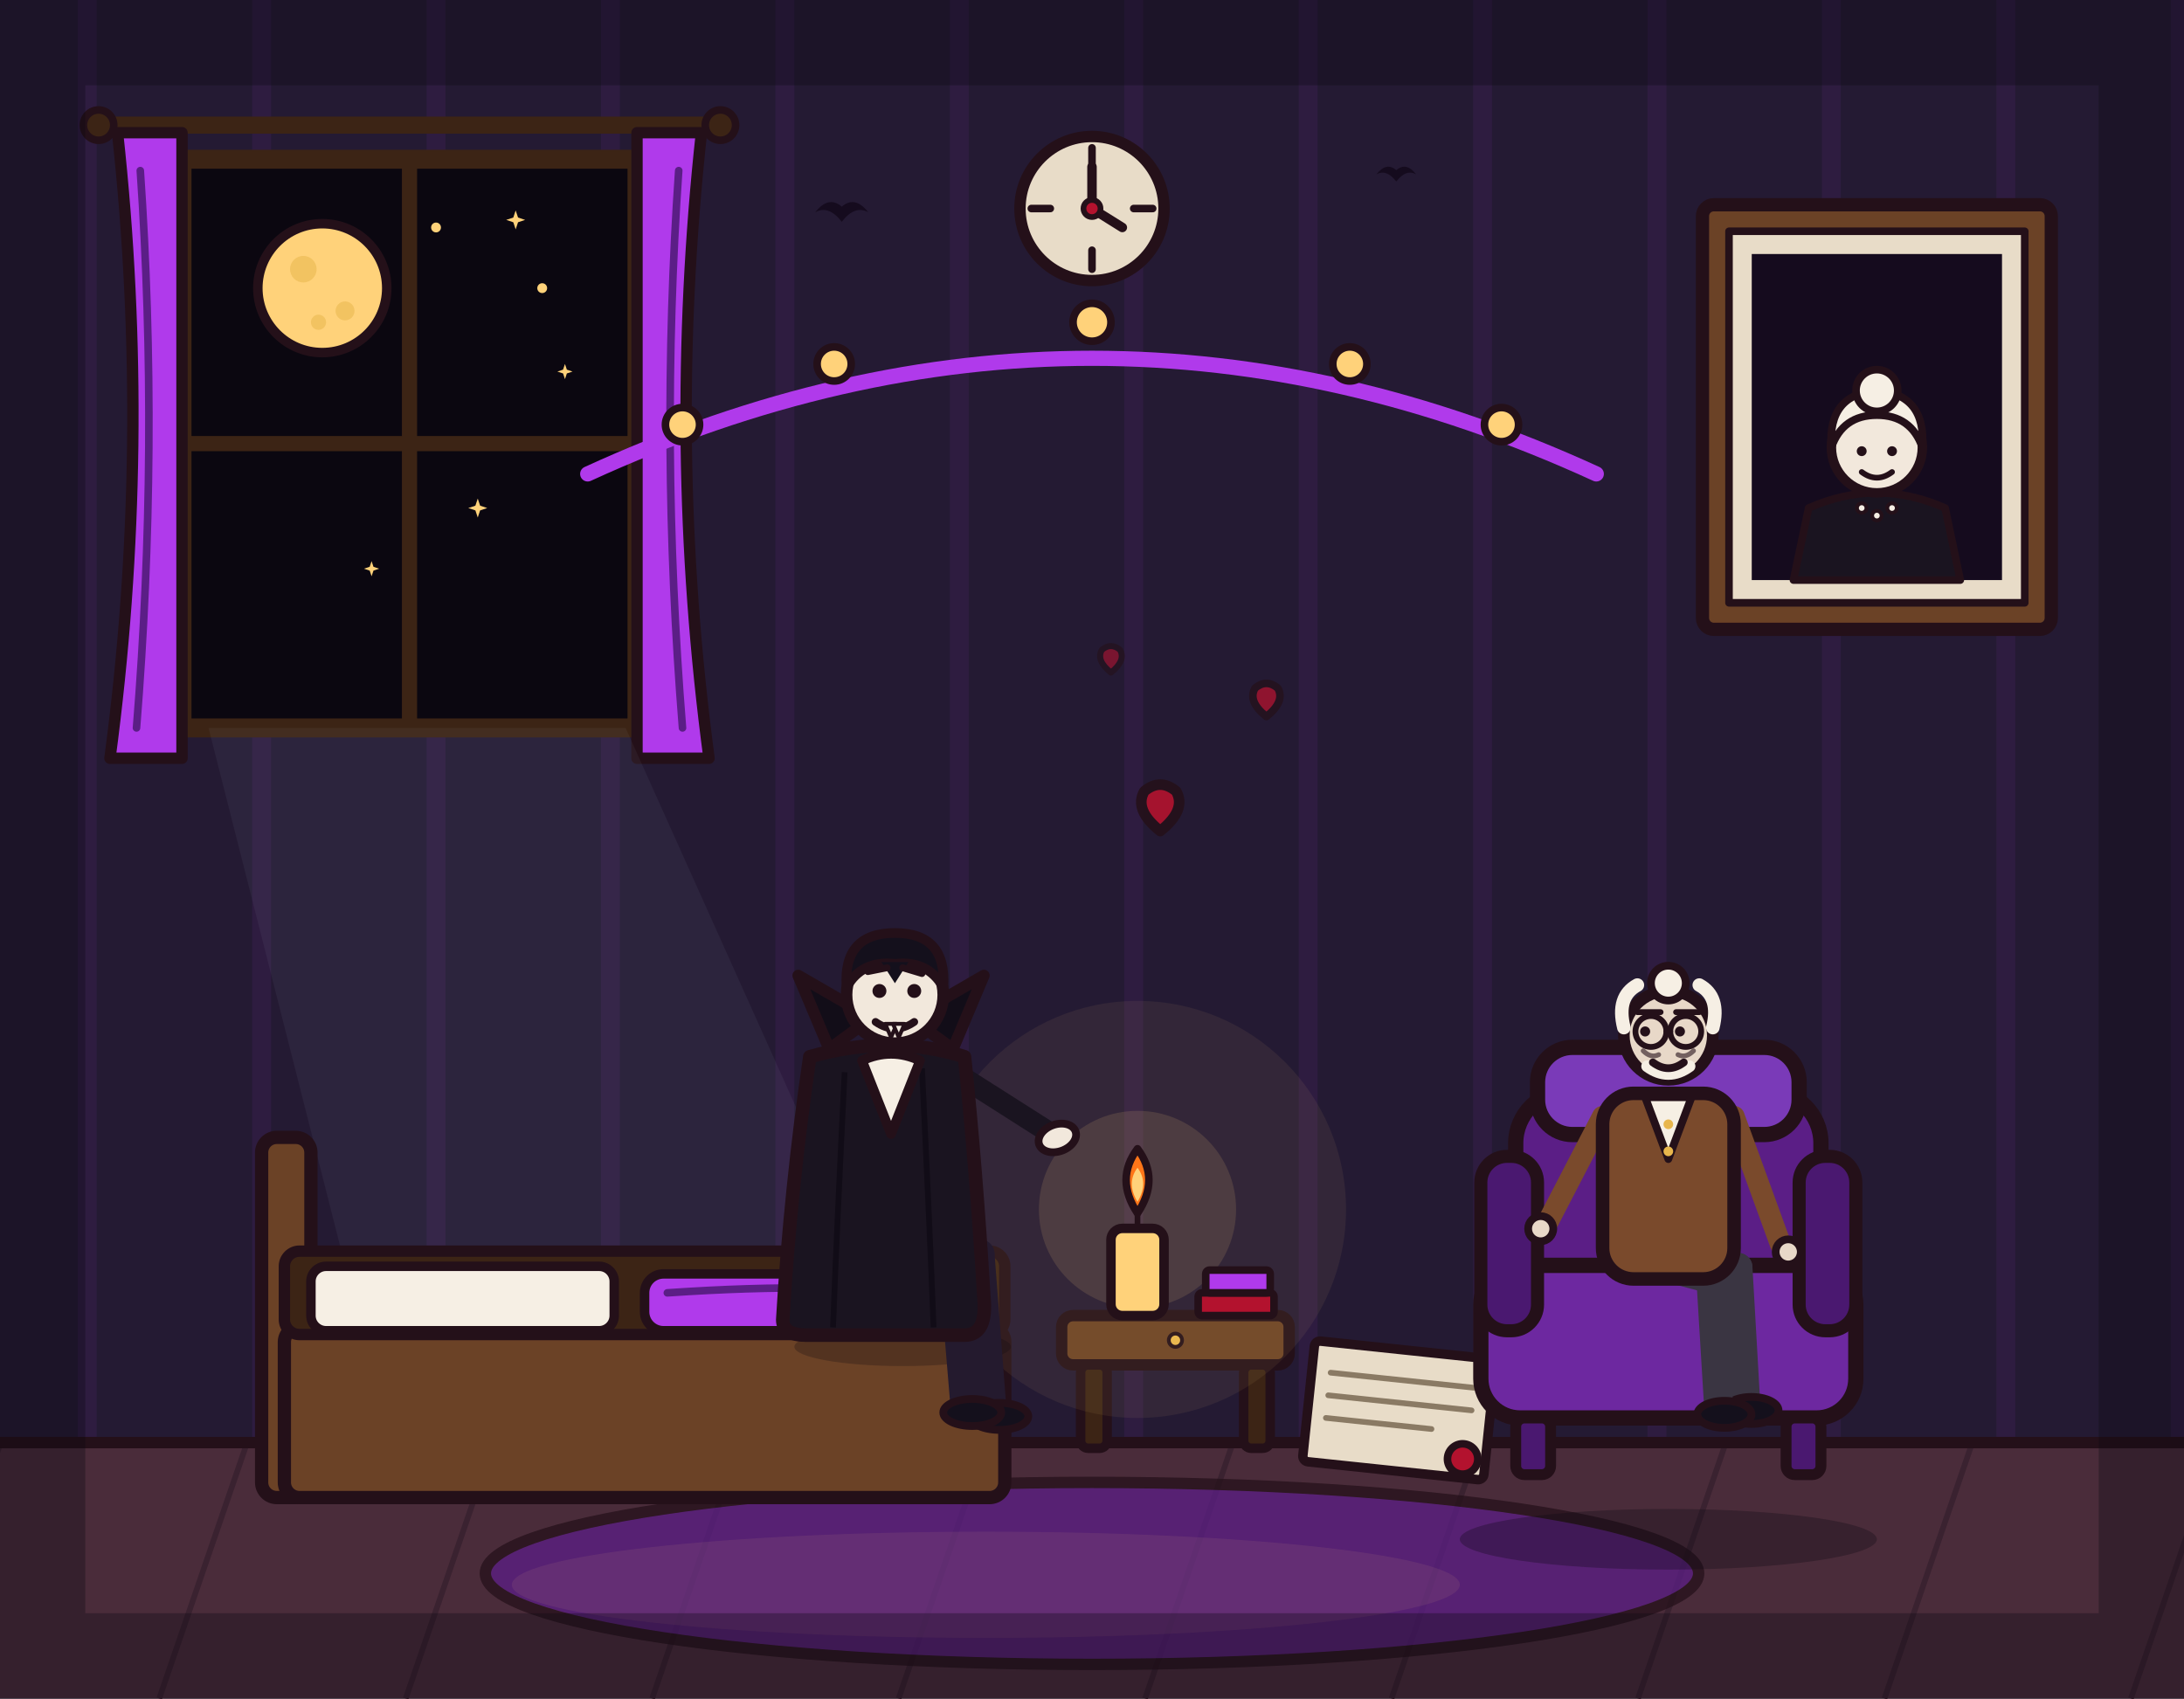
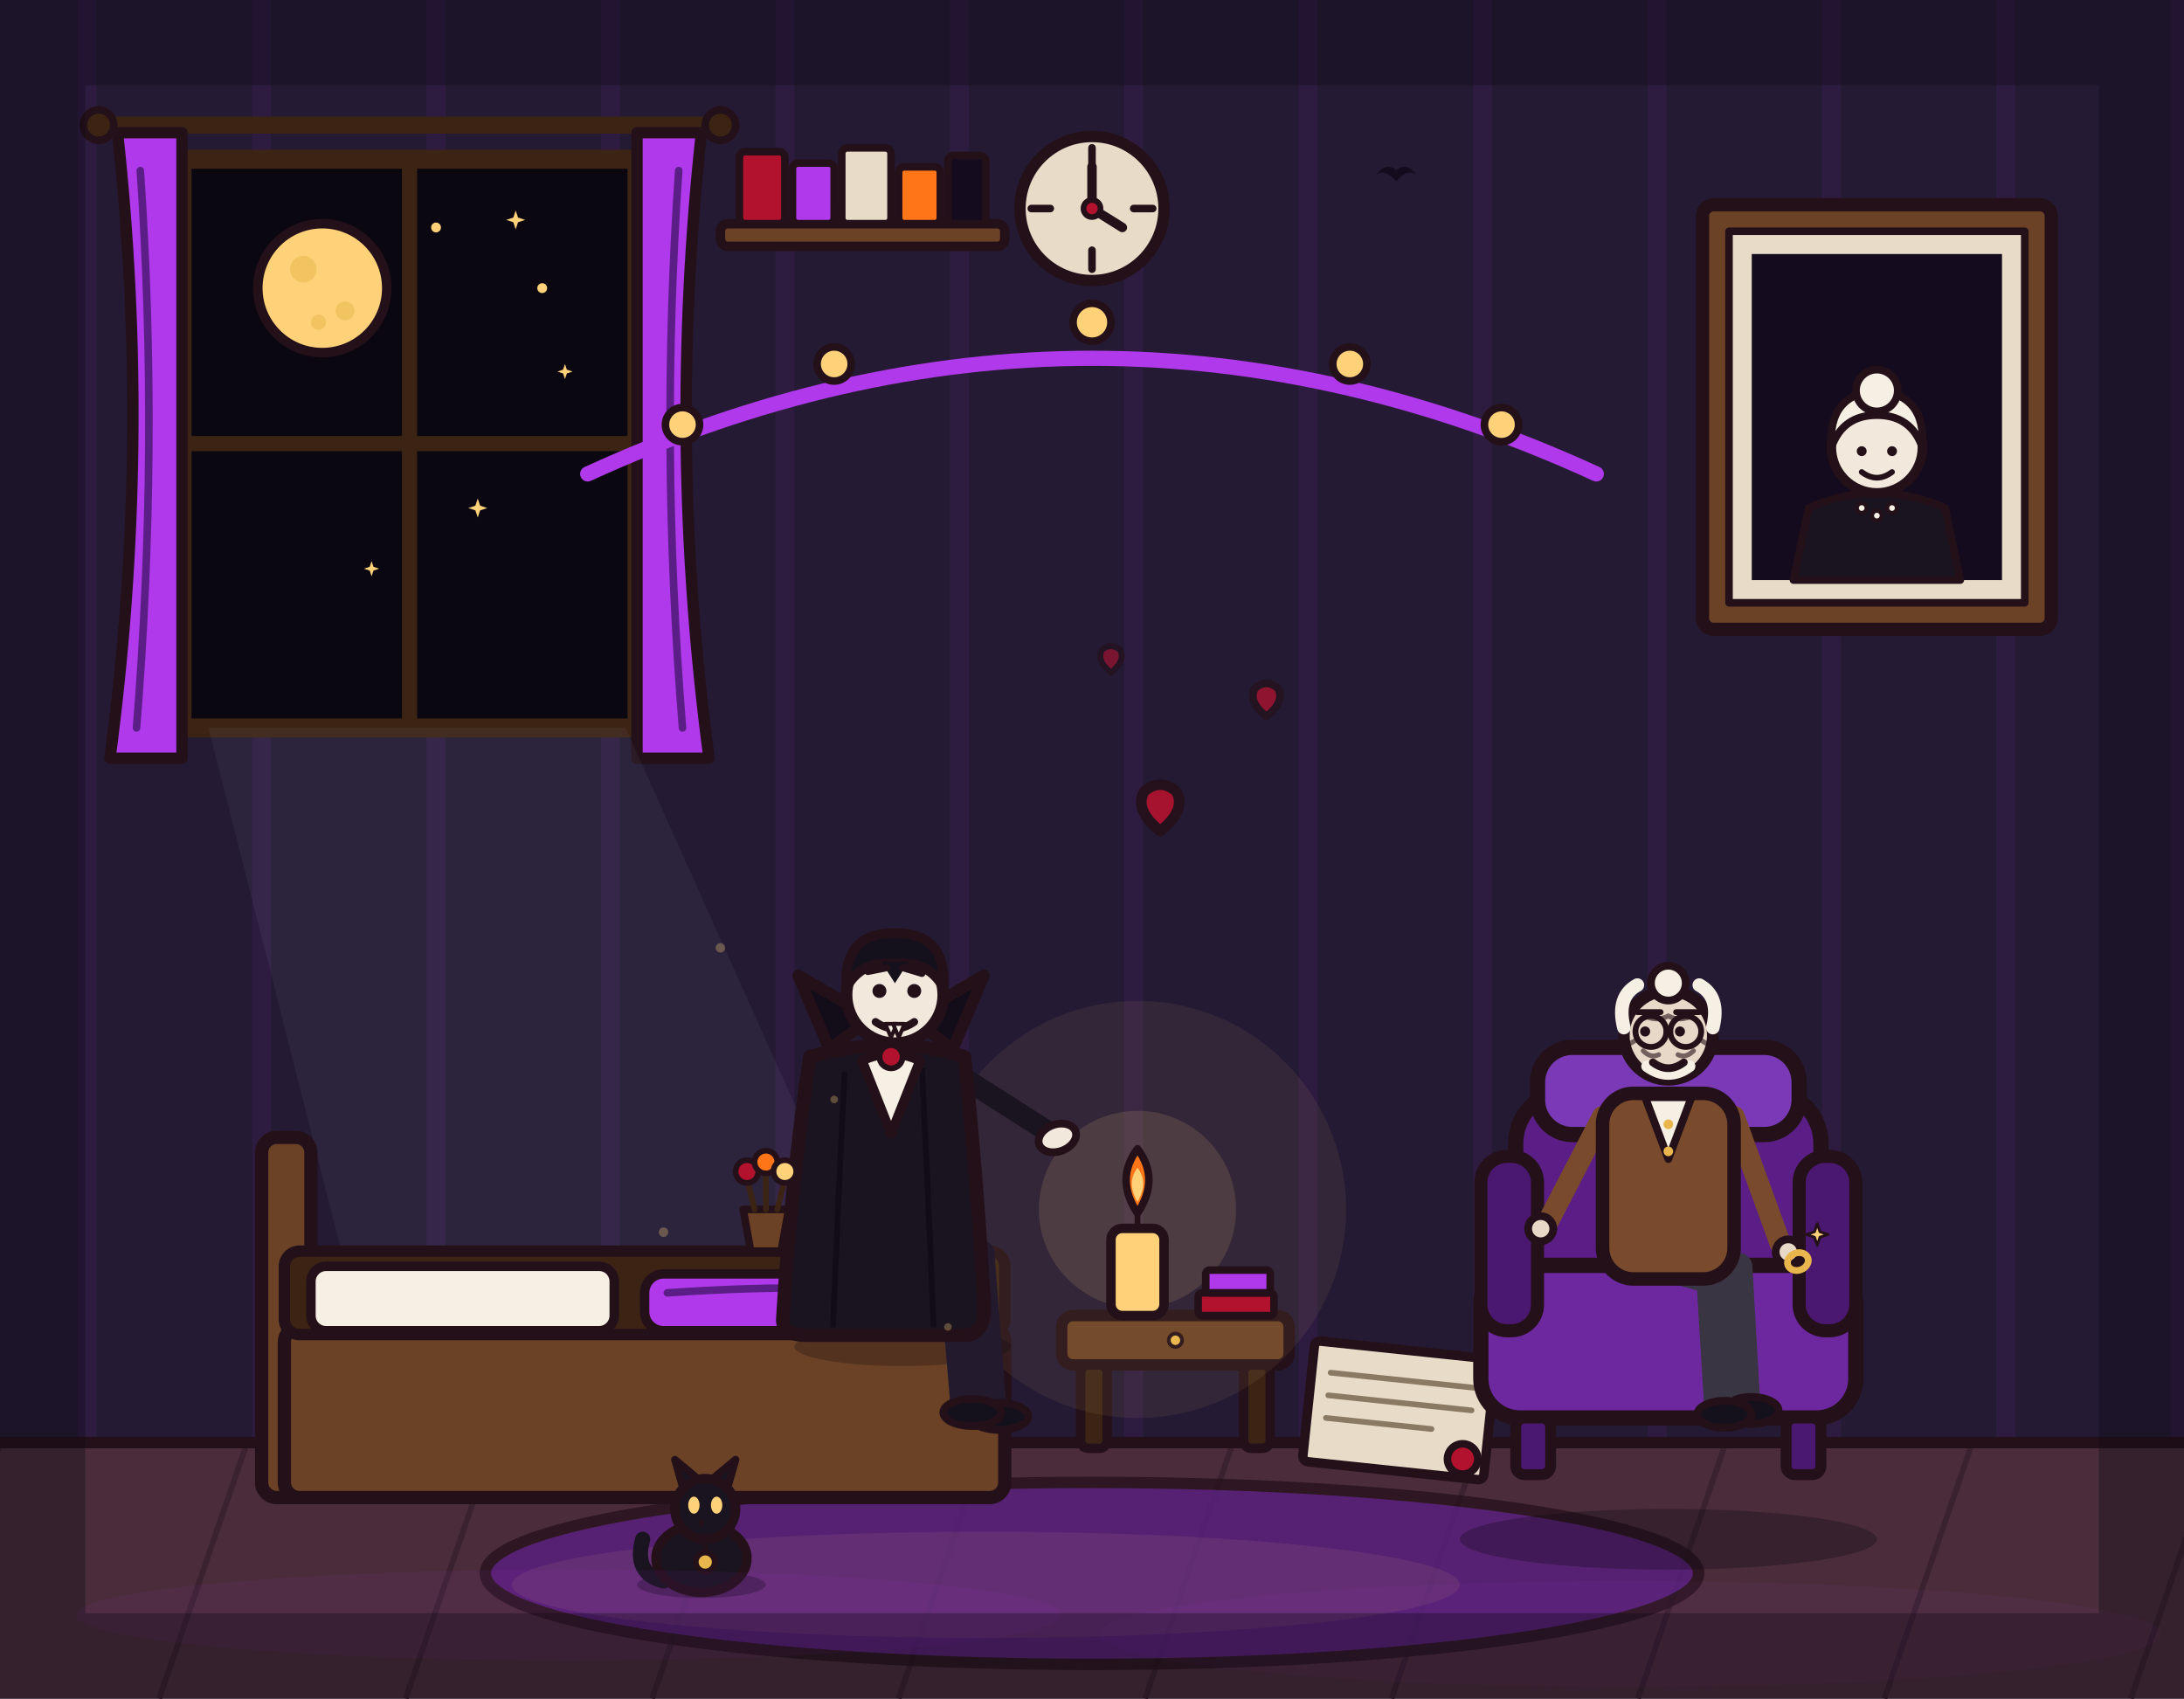
<svg xmlns="http://www.w3.org/2000/svg" viewBox="0 0 1152 896" width="1152" height="896">
  <rect x="0" y="0" width="1152" height="896" fill="#241a33" />
  <path d="M46 0V762M138 0V762M230 0V762M322 0V762M414 0V762M506 0V762M598 0V762M690 0V762M782 0V762M874 0V762M966 0V762M1058 0V762M1150 0V762" stroke="#b03aeb" stroke-width="10" opacity=".07" fill="none" />
  <path d="M0 0 Q7 -9 14 -3 Q21 -9 28 0 Q21 -4 14 5 Q7 -4 0 0 Z" transform="translate(430 112)" fill="#150b1e" />
  <path d="M0 0 Q7 -9 14 -3 Q21 -9 28 0 Q21 -4 14 5 Q7 -4 0 0 Z" transform="translate(726 92) scale(.75)" fill="#150b1e" />
  <line x1="52" y1="66" x2="380" y2="66" stroke="#3c2415" stroke-width="9" stroke-linecap="round" />
  <circle cx="52" cy="66" r="8" fill="#3c2415" stroke="#241019" stroke-width="4" stroke-linejoin="round" />
  <circle cx="380" cy="66" r="8" fill="#3c2415" stroke="#241019" stroke-width="4" stroke-linejoin="round" />
  <rect x="96" y="84" width="240" height="300" fill="#0b0710" stroke="#3c2415" stroke-width="10" stroke-linejoin="round" />
  <circle cx="170" cy="152" r="34" fill="#ffd27a" stroke="#241019" stroke-width="5" stroke-linejoin="round" />
  <circle cx="160" cy="142" r="7" fill="#e8b64c" opacity=".55" />
  <circle cx="182" cy="164" r="5" fill="#e8b64c" opacity=".55" />
  <circle cx="168" cy="170" r="4" fill="#e8b64c" opacity=".55" />
  <path d="M0 -1 L0.25 -0.25 L1 0 L0.25 0.25 L0 1 L-0.25 0.25 L-1 0 L-0.25 -0.25 Z" transform="translate(272 116) scale(5)" fill="#ffd27a" />
  <path d="M0 -1 L0.25 -0.25 L1 0 L0.25 0.25 L0 1 L-0.25 0.25 L-1 0 L-0.25 -0.25 Z" transform="translate(298 196) scale(4)" fill="#ffd27a" />
  <path d="M0 -1 L0.25 -0.25 L1 0 L0.25 0.25 L0 1 L-0.25 0.25 L-1 0 L-0.25 -0.25 Z" transform="translate(252 268) scale(5)" fill="#ffd27a" />
  <path d="M0 -1 L0.25 -0.25 L1 0 L0.25 0.25 L0 1 L-0.25 0.25 L-1 0 L-0.25 -0.25 Z" transform="translate(196 300) scale(4)" fill="#ffd27a" />
  <circle cx="286" cy="152" r="2.6" fill="#ffd27a" />
  <circle cx="230" cy="120" r="2.6" fill="#ffd27a" />
  <line x1="216" y1="84" x2="216" y2="384" stroke="#3c2415" stroke-width="8" />
  <line x1="96" y1="234" x2="336" y2="234" stroke="#3c2415" stroke-width="8" />
  <path d="M62 70 L96 70 L96 400 L58 400 Q80 235 62 70 Z" fill="#b03aeb" stroke="#241019" stroke-width="6" stroke-linejoin="round" />
  <path d="M370 70 L336 70 L336 400 L374 400 Q352 235 370 70 Z" fill="#b03aeb" stroke="#241019" stroke-width="6" stroke-linejoin="round" />
  <path d="M74 90 Q84 235 72 384" fill="none" stroke="#5b1e86" stroke-width="4" stroke-linecap="round" />
  <path d="M358 90 Q348 235 360 384" fill="none" stroke="#5b1e86" stroke-width="4" stroke-linecap="round" />
  <path d="M110 384 L330 384 L560 896 L240 896 Z" fill="#cfe6f8" opacity=".05" />
  <rect x="898" y="108" width="184" height="224" rx="6" fill="#6b4226" stroke="#241019" stroke-width="7" stroke-linejoin="round" />
  <rect x="912" y="122" width="156" height="196" fill="#e8dcc8" stroke="#241019" stroke-width="4" stroke-linejoin="round" />
  <rect x="924" y="134" width="132" height="172" fill="#150b1e" />
  <path d="M946 306 L954 268 Q990 252 1026 268 L1034 306 Z" fill="#1a1420" stroke="#241019" stroke-width="4" stroke-linejoin="round" />
  <circle cx="990" cy="236" r="24" fill="#f2e8dc" stroke="#241019" stroke-width="5" stroke-linejoin="round" />
  <path d="M966 236 Q964 208 990 206 Q1016 208 1014 236 Q1008 219 990 219 Q972 219 966 236 Z" fill="#f6efe4" stroke="#241019" stroke-width="4" stroke-linejoin="round" />
  <circle cx="990" cy="206" r="11" fill="#f6efe4" stroke="#241019" stroke-width="4" stroke-linejoin="round" />
  <circle cx="982" cy="238" r="2.6" fill="#241019" />
  <circle cx="998" cy="238" r="2.6" fill="#241019" />
  <path d="M982 249 Q990 255 998 249" fill="none" stroke="#241019" stroke-width="3" stroke-linecap="round" />
  <circle cx="982" cy="268" r="2.5" fill="#f6efe4" stroke="#241019" stroke-width="2" />
  <circle cx="990" cy="272" r="2.5" fill="#f6efe4" stroke="#241019" stroke-width="2" />
  <circle cx="998" cy="268" r="2.5" fill="#f6efe4" stroke="#241019" stroke-width="2" />
  <circle cx="576" cy="110" r="38" fill="#e8dcc8" stroke="#241019" stroke-width="6" stroke-linejoin="round" />
  <line x1="576" y1="78" x2="576" y2="88" stroke="#241019" stroke-width="4" stroke-linecap="round" />
  <line x1="608" y1="110" x2="598" y2="110" stroke="#241019" stroke-width="4" stroke-linecap="round" />
  <line x1="576" y1="142" x2="576" y2="132" stroke="#241019" stroke-width="4" stroke-linecap="round" />
  <line x1="544" y1="110" x2="554" y2="110" stroke="#241019" stroke-width="4" stroke-linecap="round" />
  <line x1="576" y1="110" x2="576" y2="88" stroke="#241019" stroke-width="5" stroke-linecap="round" />
  <line x1="576" y1="110" x2="592" y2="120" stroke="#241019" stroke-width="5" stroke-linecap="round" />
  <circle cx="576" cy="110" r="4.5" fill="#b3122e" stroke="#241019" stroke-width="3" />
  <path d="M310 250 Q576 128 842 250" fill="none" stroke="#b03aeb" stroke-width="8" stroke-linecap="round" />
  <circle cx="360" cy="224" r="9" fill="#ffd27a" stroke="#241019" stroke-width="4" />
  <circle cx="440" cy="192" r="9" fill="#ffd27a" stroke="#241019" stroke-width="4" />
  <circle cx="576" cy="170" r="10" fill="#ffd27a" stroke="#241019" stroke-width="4" />
  <circle cx="712" cy="192" r="9" fill="#ffd27a" stroke="#241019" stroke-width="4" />
  <circle cx="792" cy="224" r="9" fill="#ffd27a" stroke="#241019" stroke-width="4" />
  <rect x="0" y="760" width="1152" height="136" fill="#4a2c3a" />
  <path d="M0 762 L-46 896M130 762 L84 896M260 762 L214 896M390 762 L344 896M520 762 L474 896M650 762 L604 896M780 762 L734 896M910 762 L864 896M1040 762 L994 896M1170 762 L1124 896" stroke="#3a2230" stroke-width="3" fill="none" />
  <line x1="0" y1="761" x2="1152" y2="761" stroke="#241019" stroke-width="6" stroke-linecap="round" />
  <ellipse cx="576" cy="830" rx="320" ry="48" fill="#5b1e86" stroke="#241019" stroke-width="6" stroke-linejoin="round" opacity=".75" />
  <rect x="138" y="600" width="26" height="190" rx="8" fill="#6b4226" stroke="#241019" stroke-width="7" stroke-linejoin="round" />
  <rect x="150" y="700" width="380" height="90" rx="8" fill="#6b4226" stroke="#241019" stroke-width="7" stroke-linejoin="round" />
  <rect x="150" y="660" width="380" height="44" rx="8" fill="#3c2415" stroke="#241019" stroke-width="6" stroke-linejoin="round" />
  <rect x="164" y="668" width="160" height="34" rx="8" fill="#f6efe4" stroke="#241019" stroke-width="5" stroke-linejoin="round" />
  <rect x="340" y="672" width="167" height="30" rx="10" fill="#b03aeb" stroke="#241019" stroke-width="5" stroke-linejoin="round" />
  <path d="M352 682 Q440 676 494 684" fill="none" stroke="#5b1e86" stroke-width="4" stroke-linecap="round" />
  <rect x="560" y="694" width="120" height="26" rx="6" fill="#6b4226" stroke="#241019" stroke-width="6" stroke-linejoin="round" />
  <rect x="570" y="720" width="14" height="44" rx="4" fill="#3c2415" stroke="#241019" stroke-width="5" stroke-linejoin="round" />
  <rect x="656" y="720" width="14" height="44" rx="4" fill="#3c2415" stroke="#241019" stroke-width="5" stroke-linejoin="round" />
  <circle cx="620" cy="707" r="3.5" fill="#e8b64c" stroke="#241019" stroke-width="2" />
  <circle cx="600" cy="638" r="110" fill="#ffd27a" opacity=".07" />
  <circle cx="600" cy="638" r="52" fill="#ffd27a" opacity=".13" />
  <rect x="632" y="682" width="40" height="12" rx="2" fill="#b3122e" stroke="#241019" stroke-width="4" stroke-linejoin="round" />
  <rect x="636" y="670" width="34" height="12" rx="2" fill="#b03aeb" stroke="#241019" stroke-width="4" stroke-linejoin="round" />
  <rect x="586" y="648" width="28" height="46" rx="6" fill="#ffd27a" stroke="#241019" stroke-width="5" stroke-linejoin="round" />
  <line x1="600" y1="648" x2="600" y2="640" stroke="#241019" stroke-width="3" stroke-linecap="round" />
  <path d="M600 640 Q588 622 600 606 Q612 622 600 640 Z" fill="#ff7518" stroke="#241019" stroke-width="4" stroke-linejoin="round" />
  <path d="M600 634 Q594 624 600 616 Q606 624 600 634 Z" fill="#ffd27a" />
  <g transform="rotate(6 738 744)">
    <rect x="690" y="712" width="96" height="64" rx="3" fill="#e8dcc8" stroke="#241019" stroke-width="5" stroke-linejoin="round" />
    <line x1="700" y1="728" x2="776" y2="728" stroke="#8a7a64" stroke-width="3" stroke-linecap="round" />
    <line x1="700" y1="740" x2="776" y2="740" stroke="#8a7a64" stroke-width="3" stroke-linecap="round" />
    <line x1="700" y1="752" x2="756" y2="752" stroke="#8a7a64" stroke-width="3" stroke-linecap="round" />
    <circle cx="774" cy="766" r="8" fill="#b3122e" stroke="#241019" stroke-width="4" stroke-linejoin="round" />
  </g>
  <ellipse cx="520" cy="836" rx="250" ry="28" fill="#ffd27a" opacity=".08" />
  <ellipse cx="880" cy="812" rx="110" ry="16" fill="#0b0710" opacity=".3" />
  <g transform="translate(880 748) scale(1.15)">
    <rect x="-70" y="-150" width="140" height="110" rx="24" fill="#5b1e86" stroke="#241019" stroke-width="7" stroke-linejoin="round" />
    <rect x="-86" y="-70" width="172" height="70" rx="18" fill="#6d28a0" stroke="#241019" stroke-width="7" stroke-linejoin="round" />
    <rect x="-86" y="-120" width="26" height="80" rx="12" fill="#4a1870" stroke="#241019" stroke-width="6" stroke-linejoin="round" />
    <rect x="60" y="-120" width="26" height="80" rx="12" fill="#4a1870" stroke="#241019" stroke-width="6" stroke-linejoin="round" />
    <rect x="-60" y="-170" width="120" height="40" rx="16" fill="#7a3ab8" stroke="#241019" stroke-width="7" stroke-linejoin="round" />
    <rect x="-70" y="0" width="16" height="26" rx="4" fill="#4a1870" stroke="#241019" stroke-width="5" stroke-linejoin="round" />
    <rect x="54" y="0" width="16" height="26" rx="4" fill="#4a1870" stroke="#241019" stroke-width="5" stroke-linejoin="round" />
  </g>
  <g transform="translate(880 742) scale(1.02)">
    <path d="M-8 -78 L36 -72" fill="none" stroke="#3a3542" stroke-width="15" stroke-linecap="round" />
    <path d="M36 -72 L40 -2" fill="none" stroke="#3a3542" stroke-width="15" stroke-linecap="round" />
    <ellipse cx="43" cy="2" rx="14" ry="7" fill="#14101c" stroke="#241019" stroke-width="4" stroke-linejoin="round" />
    <path d="M-16 -76 L22 -66" fill="none" stroke="#3a3542" stroke-width="15" stroke-linecap="round" />
    <path d="M22 -66 L26 0" fill="none" stroke="#3a3542" stroke-width="15" stroke-linecap="round" />
    <ellipse cx="29" cy="4" rx="14" ry="7" fill="#14101c" stroke="#241019" stroke-width="4" stroke-linejoin="round" />
    <path d="M-34 -150 L-62 -96" fill="none" stroke="#7a4a2c" stroke-width="11" stroke-linecap="round" />
    <circle cx="-66" cy="-92" r="6.5" fill="#e8d8c8" stroke="#241019" stroke-width="4" stroke-linejoin="round" />
    <path d="M34 -150 L58 -84" fill="none" stroke="#7a4a2c" stroke-width="11" stroke-linecap="round" />
    <circle cx="62" cy="-80" r="6.5" fill="#e8d8c8" stroke="#241019" stroke-width="4" stroke-linejoin="round" />
    <rect x="-34" y="-162" width="68" height="96" rx="16" fill="#7a4a2c" stroke="#241019" stroke-width="7" stroke-linejoin="round" />
    <path d="M-12 -160 L0 -128 L12 -160 Z" fill="#f6efe4" stroke="#241019" stroke-width="4" stroke-linejoin="round" />
    <circle cx="0" cy="-146" r="2.5" fill="#e8b64c" />
    <circle cx="0" cy="-132" r="2.5" fill="#e8b64c" />
    <circle cx="0" cy="-192" r="23" fill="#e8d8c8" stroke="#241019" stroke-width="6" stroke-linejoin="round" />
    <circle cx="0" cy="-219" r="9" fill="#f6efe4" stroke="#241019" stroke-width="4" stroke-linejoin="round" />
    <path d="M-23 -196 Q-27 -212 -16 -218" fill="none" stroke="#f6efe4" stroke-width="7" stroke-linecap="round" />
    <path d="M23 -196 Q27 -212 16 -218" fill="none" stroke="#f6efe4" stroke-width="7" stroke-linecap="round" />
    <circle cx="-12" cy="-194" r="2.6" fill="#241019" />
    <circle cx="6" cy="-194" r="2.6" fill="#241019" />
    <circle cx="-9" cy="-194" r="8" fill="none" stroke="#241019" stroke-width="3" stroke-linejoin="round" />
    <circle cx="9" cy="-194" r="8" fill="none" stroke="#241019" stroke-width="3" stroke-linejoin="round" />
    <line x1="-1" y1="-194" x2="1" y2="-194" stroke="#241019" stroke-width="3" stroke-linecap="round" />
    <path d="M-16 -204 L-4 -204 M4 -204 L16 -204" stroke="#241019" stroke-width="3" stroke-linecap="round" />
    <path d="M-13 -184 Q-9 -180 -5 -182 M13 -184 Q9 -180 5 -182" fill="none" stroke="#241019" stroke-width="2.5" opacity=".6" stroke-linecap="round" />
    <path d="M-11 -176 Q0 -168 11 -176" fill="none" stroke="#f6efe4" stroke-width="6" stroke-linecap="round" />
    <path d="M-8 -178 Q0 -172 8 -178" fill="none" stroke="#241019" stroke-width="4" stroke-linecap="round" />
+     <path d="M-12 -202 Q-6 -199 0 -202 Q6 -199 12 -202" fill="none" stroke="#241019" stroke-width="2.5" opacity=".6" stroke-linecap="round" />
+     <path d="M-16 -190 L-21 -187 M16 -190 L21 -187" stroke="#241019" stroke-width="2.5" opacity=".6" stroke-linecap="round" />
+     <ellipse cx="67" cy="-75" rx="5.5" ry="4.5" transform="rotate(-20 67 -75)" fill="none" stroke="#e8b64c" stroke-width="3.5" />
+     <path d="M0 -8 L2 -2 L8 0 L2 2 L0 8 L-2 2 L-8 0 L-2 -2 Z" transform="translate(77 -89) scale(.7)" fill="#ffd27a" stroke="#241019" stroke-width="2" stroke-linejoin="round" />
  </g>
  <g transform="translate(470 688) scale(1.02)">
    <ellipse cx="6" cy="22" rx="56" ry="10" fill="#0b0710" opacity=".25" />
    <path d="M-4 -34 L46 -26" fill="none" stroke="#241a2e" stroke-width="15" stroke-linecap="round" />
    <path d="M46 -26 L52 52" fill="none" stroke="#241a2e" stroke-width="15" stroke-linecap="round" />
    <ellipse cx="56" cy="58" rx="15" ry="7" fill="#14101c" stroke="#241019" stroke-width="4" stroke-linejoin="round" />
    <path d="M-12 -32 L32 -22" fill="none" stroke="#241a2e" stroke-width="15" stroke-linecap="round" />
    <path d="M32 -22 L38 50" fill="none" stroke="#241a2e" stroke-width="15" stroke-linecap="round" />
    <ellipse cx="42" cy="56" rx="15" ry="7" fill="#14101c" stroke="#241019" stroke-width="4" stroke-linejoin="round" />
    <path d="M-36 -118 L-16 -52" fill="none" stroke="#1a1420" stroke-width="11" stroke-linecap="round" />
    <circle cx="-14" cy="-48" r="7" fill="#f2e8dc" stroke="#241019" stroke-width="4" stroke-linejoin="round" />
    <path d="M36 -118 L80 -90" fill="none" stroke="#1a1420" stroke-width="11" stroke-linecap="round" />
    <ellipse cx="86" cy="-86" rx="10" ry="7" transform="rotate(-20 86 -86)" fill="#f2e8dc" stroke="#241019" stroke-width="4" stroke-linejoin="round" />
    <path d="M-42 -128 Q-52 -60 -56 8 Q-56 16 -44 16 L38 16 Q50 16 48 -4 Q44 -70 38 -128 Q0 -140 -42 -128 Z" fill="#1a1420" stroke="#241019" stroke-width="7" stroke-linejoin="round" />
    <path d="M-24 -120 Q-28 -40 -30 12 M16 -122 Q20 -40 22 12" fill="none" stroke="#0b0710" stroke-width="3" opacity=".6" />
    <path d="M-32 -132 L-48 -170 L-10 -148 Z" fill="#120d18" stroke="#241019" stroke-width="6" stroke-linejoin="round" />
    <path d="M32 -132 L48 -170 L10 -148 Z" fill="#120d18" stroke="#241019" stroke-width="6" stroke-linejoin="round" />
    <path d="M-15 -126 L0 -88 L15 -126 Q0 -133 -15 -126 Z" fill="#f6efe4" stroke="#241019" stroke-width="5" stroke-linejoin="round" />
    <circle cx="2" cy="-160" r="25" fill="#f2e8dc" stroke="#241019" stroke-width="6" stroke-linejoin="round" />
    <path d="M-23 -164 Q-25 -192 2 -192 Q29 -192 27 -164 Q19 -178 2 -176 Q-15 -178 -23 -164 Z" fill="#14101c" stroke="#241019" stroke-width="5" stroke-linejoin="round" />
    <path d="M-5 -177 L2 -166 L9 -177 Z" fill="#14101c" />
    <circle cx="-6" cy="-162" r="3.6" fill="#241019" />
    <circle cx="12" cy="-162" r="3.6" fill="#241019" />
    <path d="M-12 -172 L-2 -174 M6 -174 L16 -171" stroke="#241019" stroke-width="3.5" stroke-linecap="round" />
    <path d="M-8 -146 Q2 -139 12 -146" fill="none" stroke="#241019" stroke-width="4" stroke-linecap="round" />
    <path d="M-3 -145 L0 -138 L3 -145 Z" fill="#f6efe4" stroke="#241019" stroke-width="2" stroke-linejoin="round" />
    <path d="M1 -145 L4 -138 L7 -145 Z" fill="#f6efe4" stroke="#241019" stroke-width="2" stroke-linejoin="round" />
+     <circle cx="0" cy="-128" r="6" fill="#b3122e" stroke="#241019" stroke-width="3" stroke-linejoin="round" />
  </g>
  <path d="M0 6 Q-10 -2 -6 -9 Q0 -14 6 -9 Q10 -2 0 6 Z" transform="translate(612 430) scale(1.4)" fill="#b3122e" stroke="#241019" stroke-width="4" stroke-linejoin="round" opacity=".9" />
  <path d="M0 6 Q-10 -2 -6 -9 Q0 -14 6 -9 Q10 -2 0 6 Z" transform="translate(668 372)" fill="#b3122e" stroke="#241019" stroke-width="4" stroke-linejoin="round" opacity=".75" />
  <path d="M0 6 Q-10 -2 -6 -9 Q0 -14 6 -9 Q10 -2 0 6 Z" transform="translate(586 350) scale(.8)" fill="#b3122e" stroke="#241019" stroke-width="4" stroke-linejoin="round" opacity=".6" />
+   <g>
+     <rect x="380" y="118" width="150" height="12" rx="4" fill="#6b4226" stroke="#241019" stroke-width="5" stroke-linejoin="round" />
+     <rect x="390" y="80" width="24" height="38" rx="3" fill="#b3122e" stroke="#241019" stroke-width="4" stroke-linejoin="round" />
+     <rect x="418" y="86" width="22" height="32" rx="3" fill="#b03aeb" stroke="#241019" stroke-width="4" stroke-linejoin="round" />
+     <rect x="444" y="78" width="26" height="40" rx="3" fill="#e8dcc8" stroke="#241019" stroke-width="4" stroke-linejoin="round" />
+     <rect x="474" y="88" width="22" height="30" rx="3" fill="#ff7518" stroke="#241019" stroke-width="4" stroke-linejoin="round" />
+     <rect x="500" y="82" width="20" height="36" rx="3" fill="#150b1e" stroke="#241019" stroke-width="4" stroke-linejoin="round" />
+   </g>
+   <g transform="translate(404 660)">
+     <path d="M-12 -22 L12 -22 L8 0 L-8 0 Z" fill="#6b4226" stroke="#241019" stroke-width="4" stroke-linejoin="round" />
+     <line x1="-6" y1="-22" x2="-10" y2="-38" stroke="#3c2415" stroke-width="3" stroke-linecap="round" />
+     <line x1="0" y1="-22" x2="0" y2="-42" stroke="#3c2415" stroke-width="3" stroke-linecap="round" />
+     <line x1="6" y1="-22" x2="10" y2="-38" stroke="#3c2415" stroke-width="3" stroke-linecap="round" />
+     <circle cx="-10" cy="-42" r="6" fill="#b3122e" stroke="#241019" stroke-width="3" />
+     <circle cx="0" cy="-47" r="6" fill="#ff7518" stroke="#241019" stroke-width="3" />
+     <circle cx="10" cy="-42" r="6" fill="#ffd27a" stroke="#241019" stroke-width="3" />
+   </g>
+   <g transform="translate(370 830)">
+     <ellipse cx="0" cy="6" rx="34" ry="7" fill="#0b0710" opacity=".3" />
+     <path d="M-20 4 Q-36 0 -31 -18" fill="none" stroke="#1a1420" stroke-width="8" stroke-linecap="round" />
+     <ellipse cx="0" cy="-8" rx="24" ry="18" fill="#1a1420" stroke="#241019" stroke-width="5" stroke-linejoin="round" />
+     <circle cx="2" cy="-34" r="16" fill="#1a1420" stroke="#241019" stroke-width="5" stroke-linejoin="round" />
+     <path d="M-10 -46 L-14 -60 L-2 -50 Z" fill="#1a1420" stroke="#241019" stroke-width="4" stroke-linejoin="round" />
+     <path d="M14 -46 L18 -60 L6 -50 Z" fill="#1a1420" stroke="#241019" stroke-width="4" stroke-linejoin="round" />
+     <ellipse cx="-4" cy="-36" rx="3" ry="4.5" fill="#ffd27a" />
+     <ellipse cx="8" cy="-36" rx="3" ry="4.5" fill="#ffd27a" />
+     <path d="M-2 -28 L2 -28 L0 -24 Z" fill="#241019" />
+     <line x1="2" y1="-18" x2="2" y2="-10" stroke="#241019" stroke-width="2.5" />
+     <circle cx="2" cy="-6" r="5" fill="#e8b64c" stroke="#241019" stroke-width="3" />
+   </g>
+   <ellipse cx="300" cy="852" rx="260" ry="24" fill="#b03aeb" opacity=".06" />
+   <ellipse cx="860" cy="862" rx="280" ry="28" fill="#b03aeb" opacity=".05" />
+   <g fill="#ffd27a" opacity=".3">
+     <circle cx="380" cy="500" r="2.5" />
+     <circle cx="440" cy="580" r="2" />
+     <circle cx="350" cy="650" r="2.5" />
+     <circle cx="500" cy="700" r="2" />
+   </g>
  <rect x="0" y="0" width="1152" height="896" fill="none" stroke="#0b0710" stroke-width="90" opacity=".32" />
</svg>
